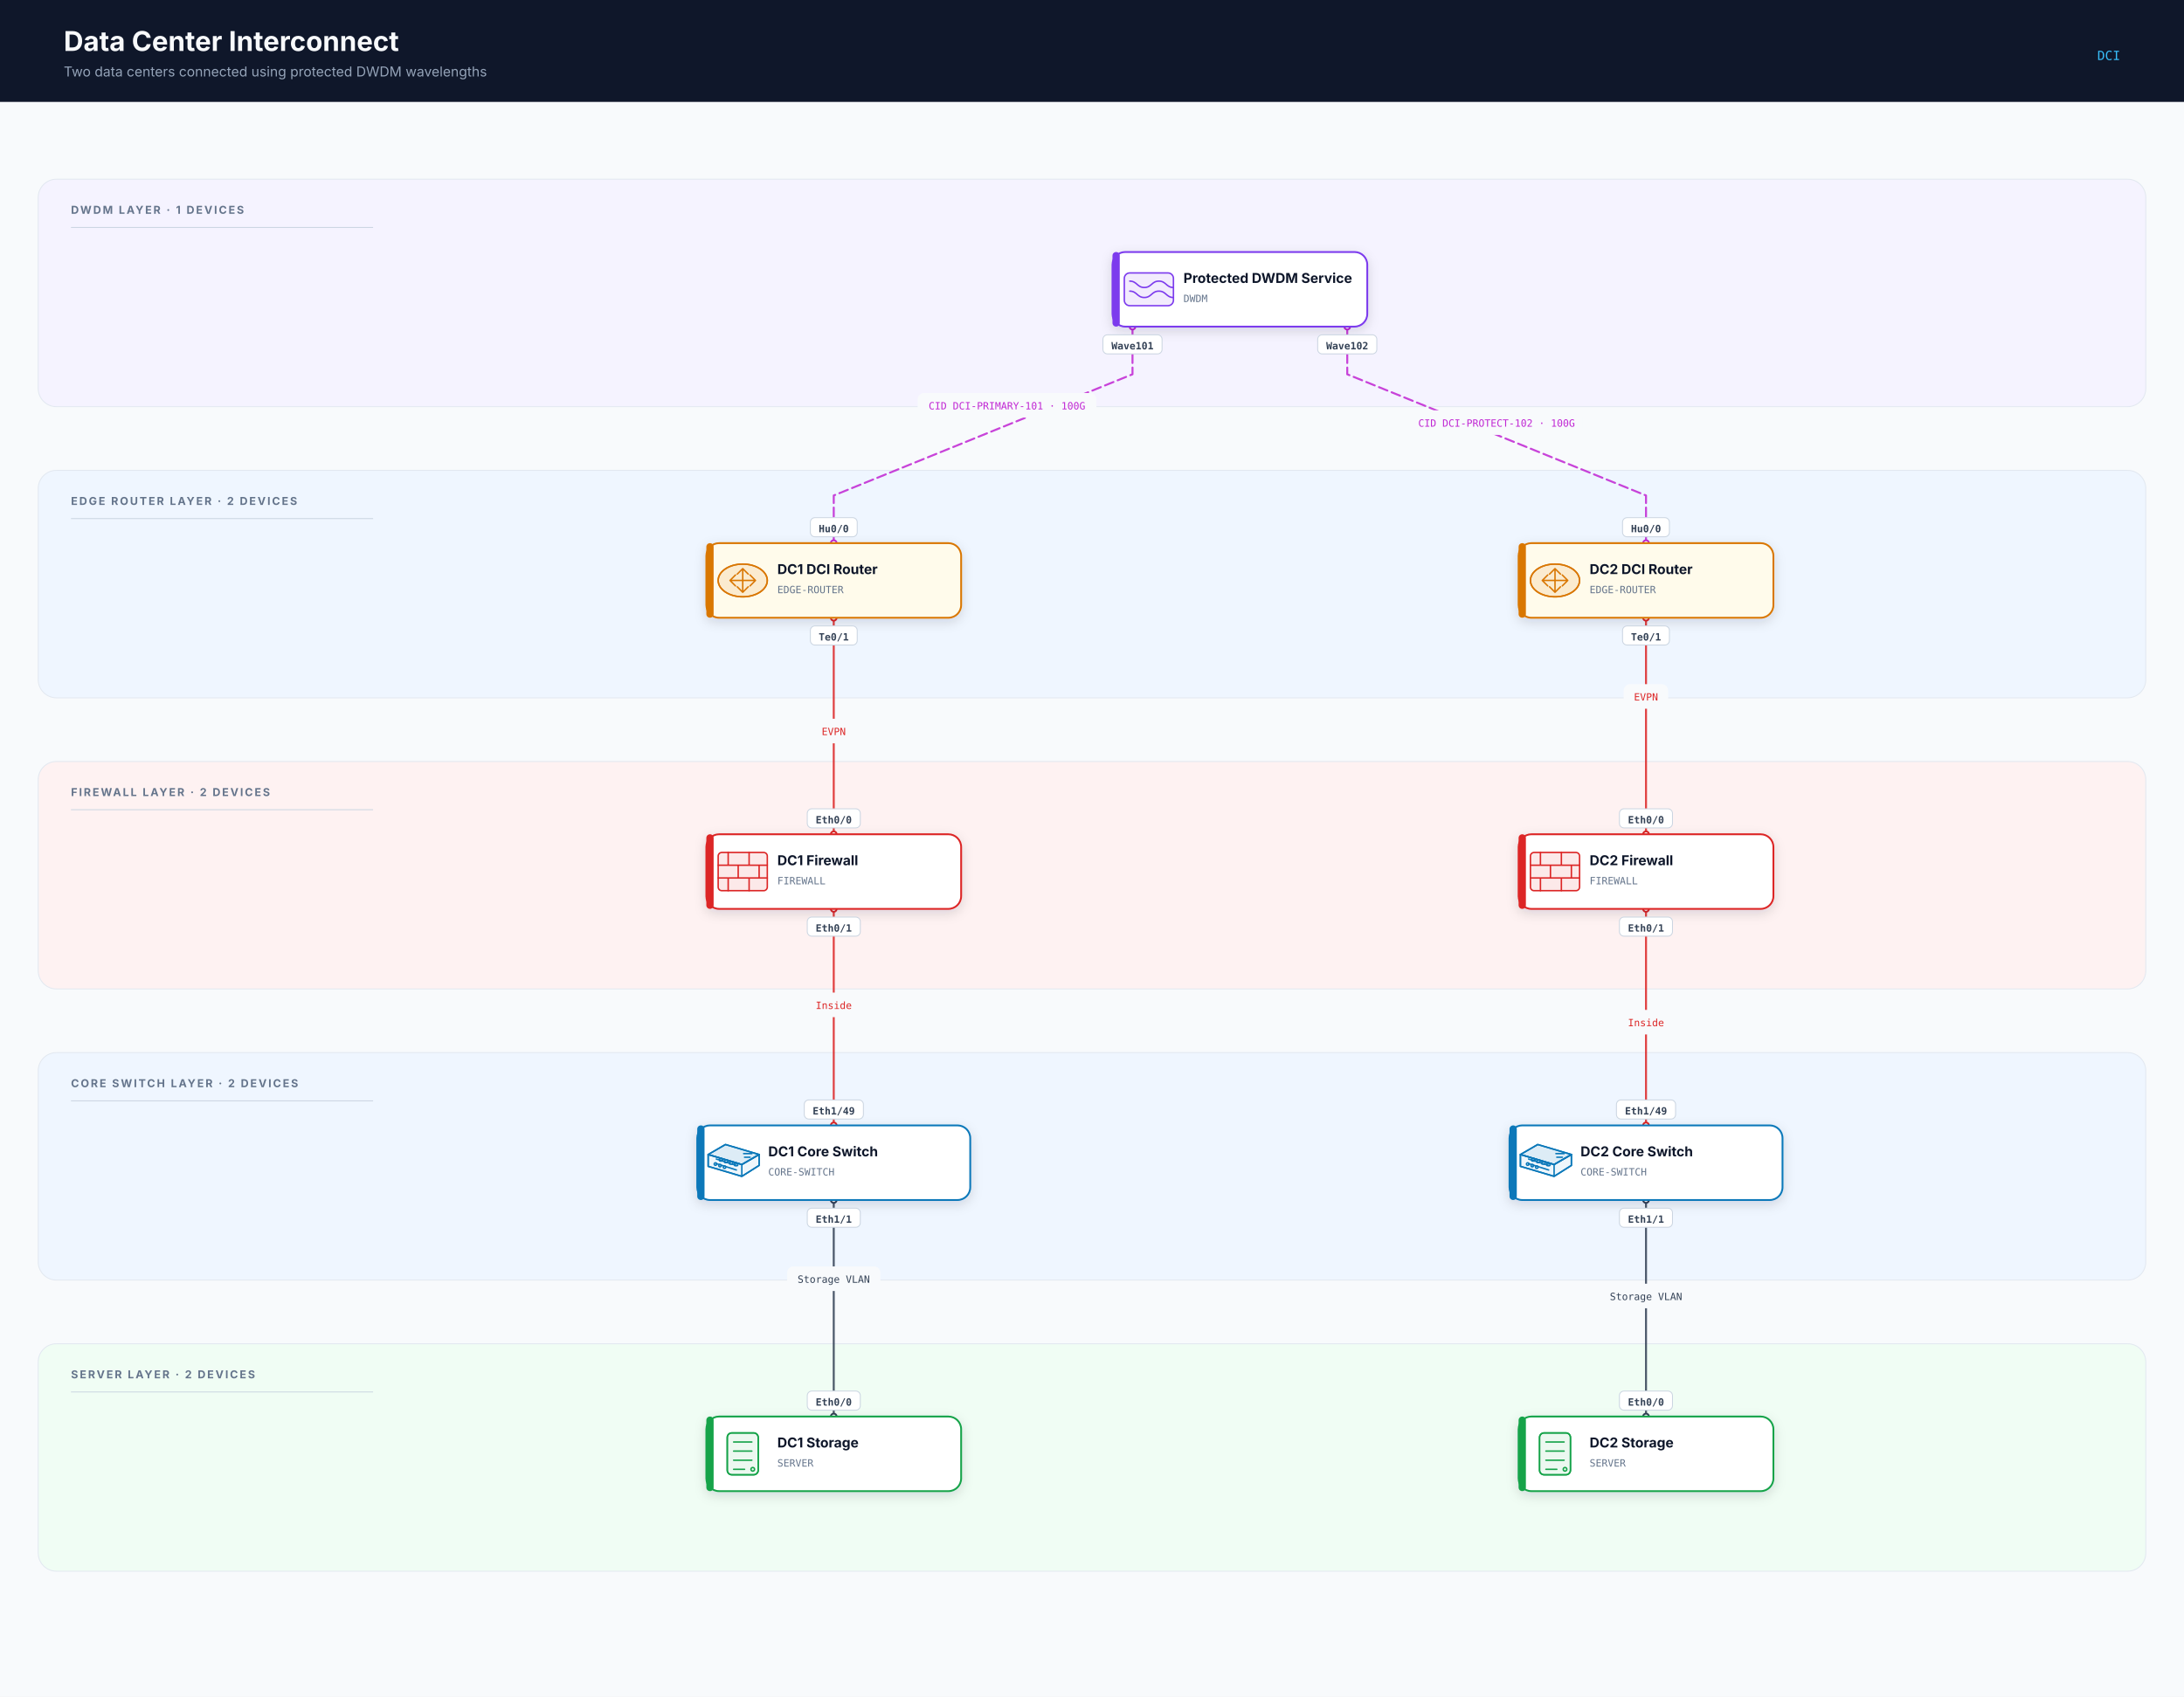
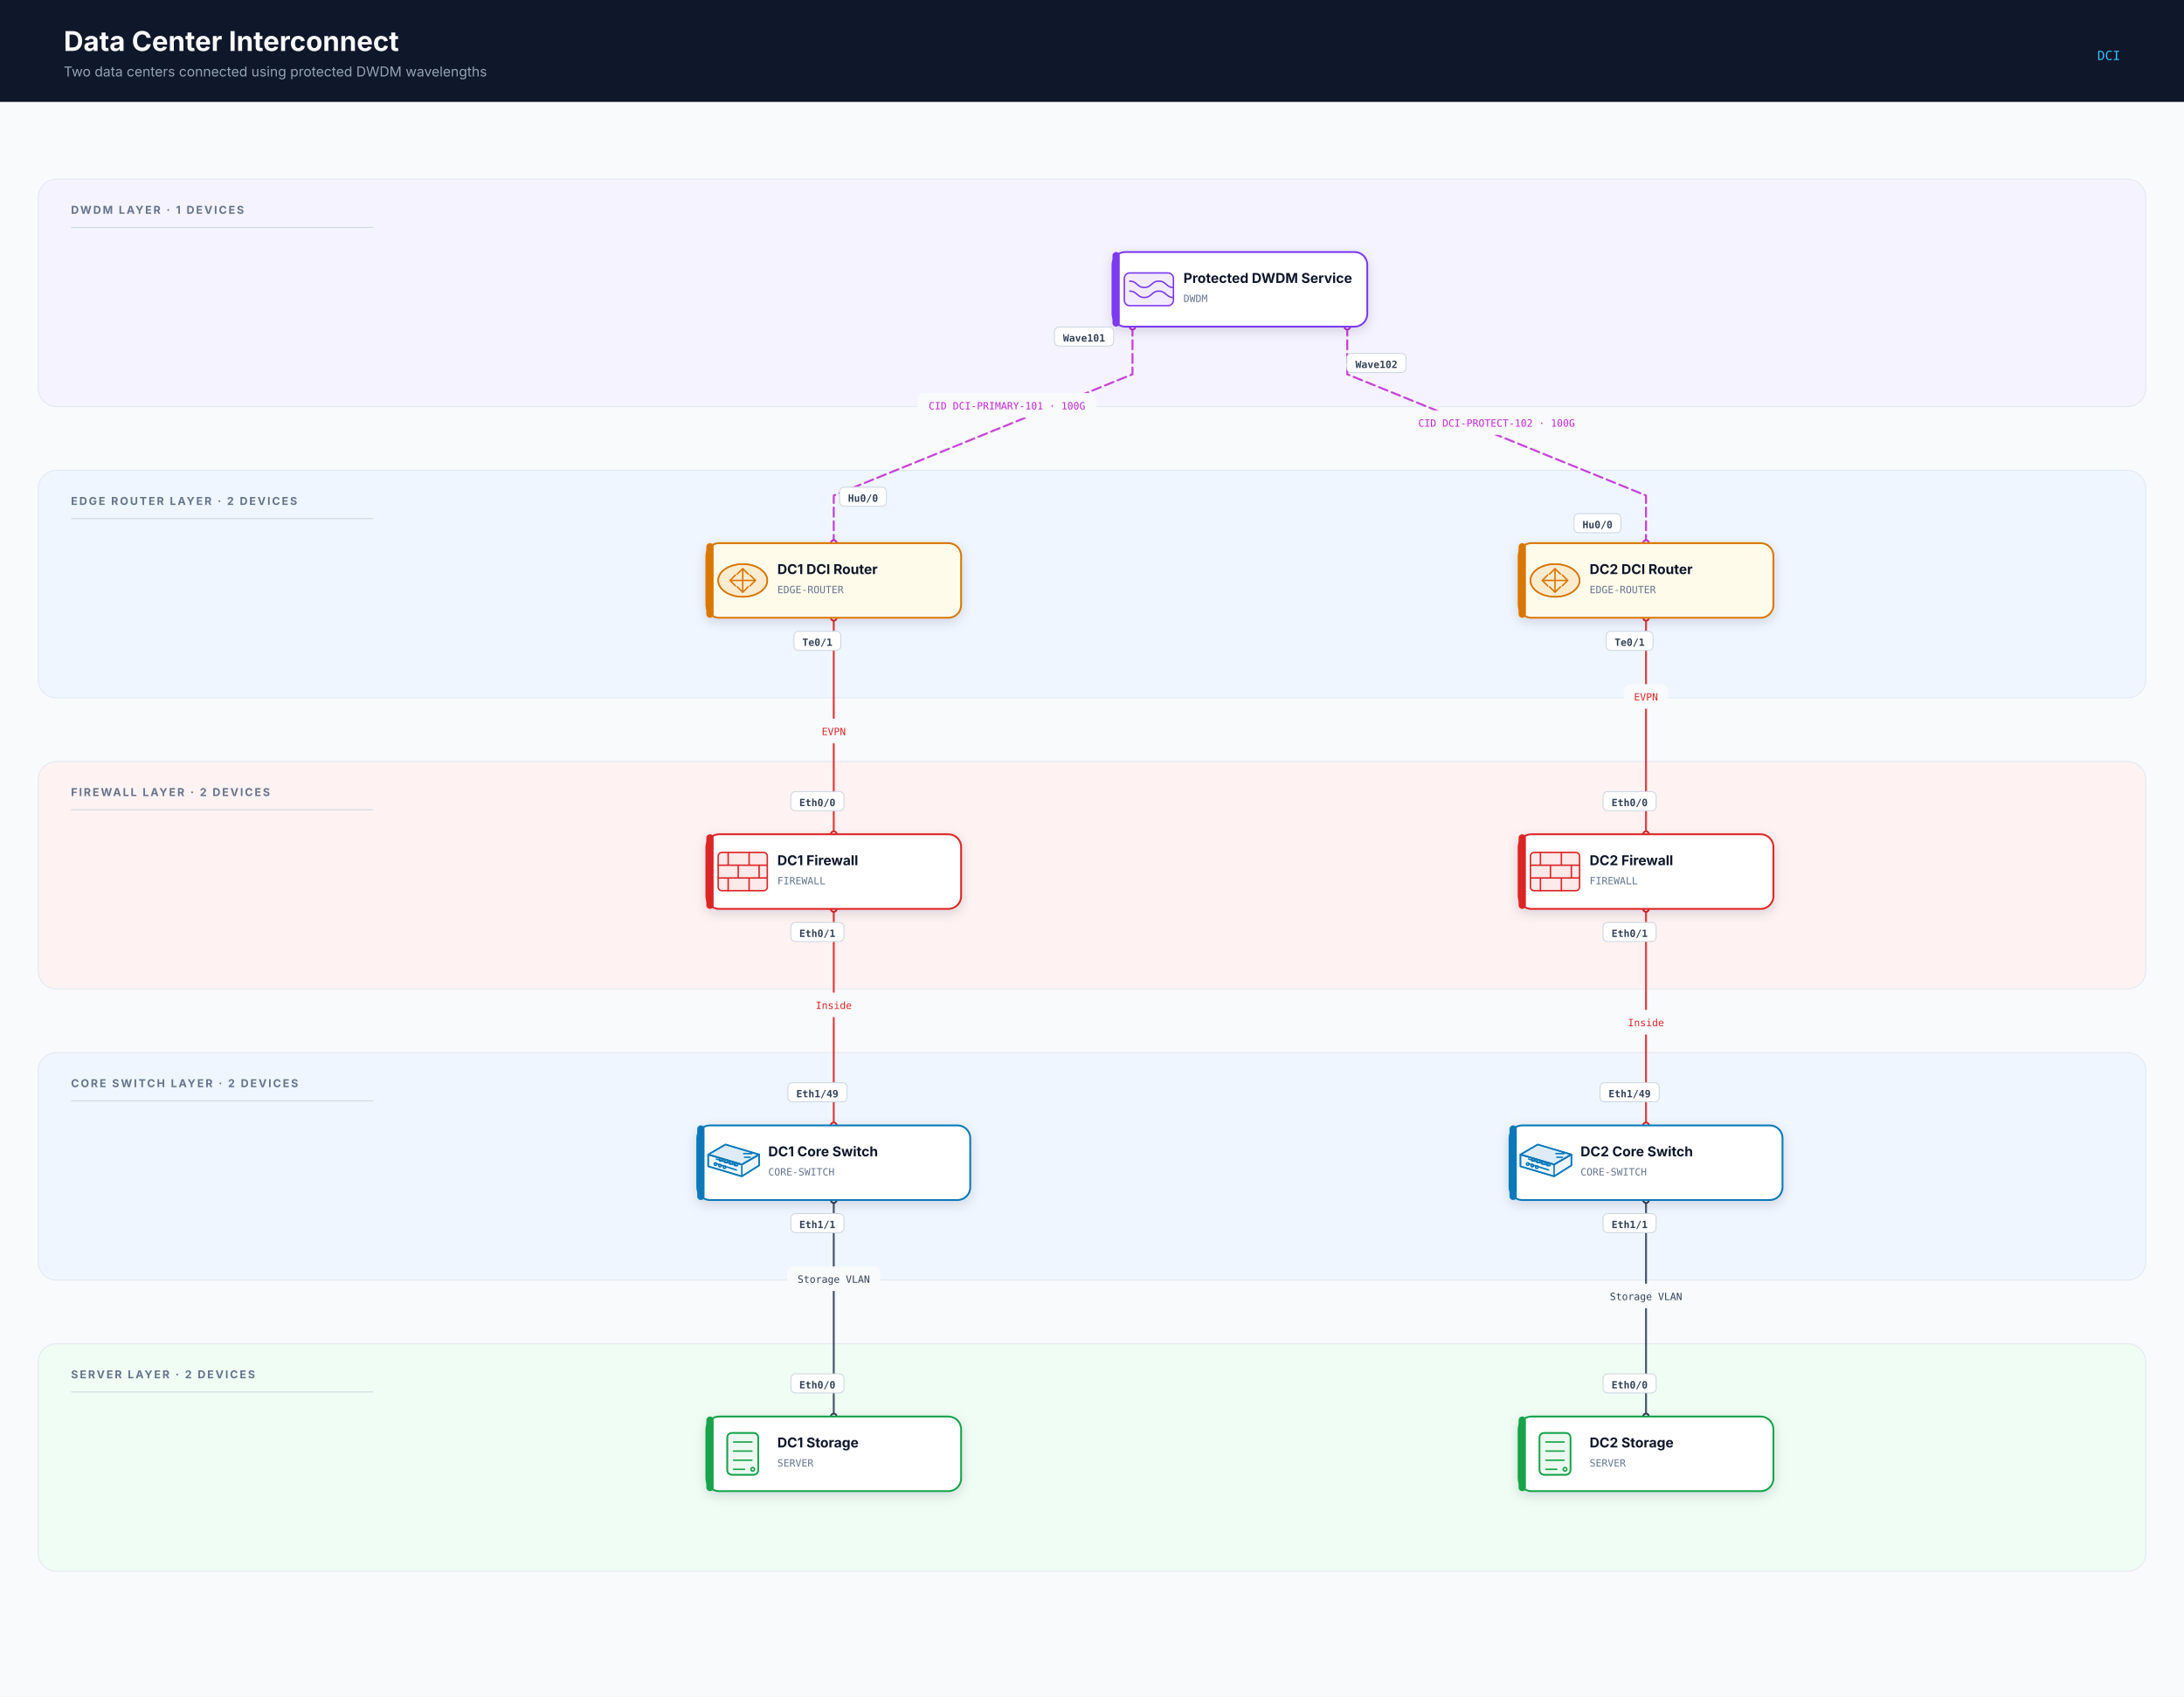
<svg xmlns="http://www.w3.org/2000/svg" class="theme-light" width="2400" height="1865" viewBox="0 0 2400 1865" role="img" shape-rendering="geometricPrecision">
  <defs>
    <filter id="shadow" x="-20%" y="-20%" width="140%" height="150%">
      <feDropShadow dx="0" dy="4" stdDeviation="6" flood-color="#0f172a" flood-opacity=".14" />
    </filter>
  </defs>
  <rect width="100%" height="100%" fill="#f8fafc" />
  <rect x="0" y="0" width="2400" height="112" fill="#0f172a" />
  <text x="70" y="56" fill="#f8fafc" font-family="Inter,Segoe UI,sans-serif" font-size="30" font-weight="700">Data Center Interconnect</text>
  <text x="70" y="84" fill="#94a3b8" font-family="Inter,Segoe UI,sans-serif" font-size="15">Two data centers connected using protected DWDM wavelengths</text>
  <text x="2330" y="66" text-anchor="end" fill="#38bdf8" font-family="ui-monospace,SFMono-Regular,monospace" font-size="14">DCI</text>
  <rect x="42" y="197.0" width="2316.0" height="250.0" rx="20" fill="#f5f3ff" stroke="#e2e8f0" />
  <rect x="42" y="517.0" width="2316.0" height="250.0" rx="20" fill="#eff6ff" stroke="#e2e8f0" />
  <rect x="42" y="837.0" width="2316.0" height="250.0" rx="20" fill="#fef2f2" stroke="#e2e8f0" />
  <rect x="42" y="1157.0" width="2316.0" height="250.0" rx="20" fill="#eff6ff" stroke="#e2e8f0" />
  <rect x="42" y="1477.0" width="2316.0" height="250.0" rx="20" fill="#f0fdf4" stroke="#e2e8f0" />
  <g id="row-headings">
    <g class="row-heading row-heading-dwdm">
      <path d="M78 250.0 H410" stroke="#cbd5e1" stroke-width="1" />
      <text x="78" y="235.0" fill="#64748b" font-family="Inter,Segoe UI,sans-serif" font-size="12" font-weight="700" letter-spacing="1.8">DWDM LAYER · 1 DEVICES</text>
    </g>
    <g class="row-heading row-heading-edge-router">
      <path d="M78 570.0 H410" stroke="#cbd5e1" stroke-width="1" />
      <text x="78" y="555.0" fill="#64748b" font-family="Inter,Segoe UI,sans-serif" font-size="12" font-weight="700" letter-spacing="1.8">EDGE ROUTER LAYER · 2 DEVICES</text>
    </g>
    <g class="row-heading row-heading-firewall">
      <path d="M78 890.0 H410" stroke="#cbd5e1" stroke-width="1" />
      <text x="78" y="875.0" fill="#64748b" font-family="Inter,Segoe UI,sans-serif" font-size="12" font-weight="700" letter-spacing="1.8">FIREWALL LAYER · 2 DEVICES</text>
    </g>
    <g class="row-heading row-heading-core-switch">
      <path d="M78 1210.0 H410" stroke="#cbd5e1" stroke-width="1" />
      <text x="78" y="1195.0" fill="#64748b" font-family="Inter,Segoe UI,sans-serif" font-size="12" font-weight="700" letter-spacing="1.8">CORE SWITCH LAYER · 2 DEVICES</text>
    </g>
    <g class="row-heading row-heading-server">
      <path d="M78 1530.0 H410" stroke="#cbd5e1" stroke-width="1" />
      <text x="78" y="1515.0" fill="#64748b" font-family="Inter,Segoe UI,sans-serif" font-size="12" font-weight="700" letter-spacing="1.8">SERVER LAYER · 2 DEVICES</text>
    </g>
  </g>
  <g id="links">
    <g id="link-1" data-netdiag-kind="link">
      <path d="M 1244.5 359.0 V 411.4 L 916.2 544.6 V 597.0" fill="none" stroke="#c026d3" stroke-width="2.2" stroke-linecap="round" stroke-linejoin="round" stroke-dasharray="10 5" opacity=".86" />
      <circle cx="1244.5" cy="359.0" r="3.2" fill="#ffffff" stroke="#c026d3" stroke-width="2" />
      <circle cx="916.2" cy="597.0" r="3.2" fill="#ffffff" stroke="#c026d3" stroke-width="2" />
    </g>
    <g id="link-2" data-netdiag-kind="link">
      <path d="M 1480.5 359.0 V 411.4 L 1808.8 544.6 V 597.0" fill="none" stroke="#c026d3" stroke-width="2.2" stroke-linecap="round" stroke-linejoin="round" stroke-dasharray="10 5" opacity=".86" />
      <circle cx="1480.5" cy="359.0" r="3.2" fill="#ffffff" stroke="#c026d3" stroke-width="2" />
      <circle cx="1808.8" cy="597.0" r="3.2" fill="#ffffff" stroke="#c026d3" stroke-width="2" />
    </g>
    <g id="link-3" data-netdiag-kind="link">
      <path d="M 916.2 679.0 V 731.4 L 916.2 864.6 V 917.0" fill="none" stroke="#dc2626" stroke-width="2.2" stroke-linecap="round" stroke-linejoin="round" opacity=".86" />
      <circle cx="916.2" cy="679.0" r="3.2" fill="#ffffff" stroke="#dc2626" stroke-width="2" />
      <circle cx="916.2" cy="917.0" r="3.2" fill="#ffffff" stroke="#dc2626" stroke-width="2" />
    </g>
    <g id="link-4" data-netdiag-kind="link">
      <path d="M 1808.8 679.0 V 731.4 L 1808.8 864.6 V 917.0" fill="none" stroke="#dc2626" stroke-width="2.2" stroke-linecap="round" stroke-linejoin="round" opacity=".86" />
      <circle cx="1808.8" cy="679.0" r="3.2" fill="#ffffff" stroke="#dc2626" stroke-width="2" />
      <circle cx="1808.8" cy="917.0" r="3.2" fill="#ffffff" stroke="#dc2626" stroke-width="2" />
    </g>
    <g id="link-5" data-netdiag-kind="link">
      <path d="M 916.2 999.0 V 1051.4 L 916.2 1184.6 V 1237.0" fill="none" stroke="#dc2626" stroke-width="2.2" stroke-linecap="round" stroke-linejoin="round" opacity=".86" />
      <circle cx="916.2" cy="999.0" r="3.2" fill="#ffffff" stroke="#dc2626" stroke-width="2" />
      <circle cx="916.2" cy="1237.0" r="3.2" fill="#ffffff" stroke="#dc2626" stroke-width="2" />
    </g>
    <g id="link-6" data-netdiag-kind="link">
      <path d="M 1808.8 999.0 V 1051.4 L 1808.8 1184.6 V 1237.0" fill="none" stroke="#dc2626" stroke-width="2.2" stroke-linecap="round" stroke-linejoin="round" opacity=".86" />
      <circle cx="1808.8" cy="999.0" r="3.2" fill="#ffffff" stroke="#dc2626" stroke-width="2" />
      <circle cx="1808.8" cy="1237.0" r="3.2" fill="#ffffff" stroke="#dc2626" stroke-width="2" />
    </g>
    <g id="link-7" data-netdiag-kind="link">
      <path d="M 916.2 1319.0 V 1371.4 L 916.2 1504.6 V 1557.0" fill="none" stroke="#334155" stroke-width="2.2" stroke-linecap="round" stroke-linejoin="round" opacity=".86" />
      <circle cx="916.2" cy="1319.0" r="3.2" fill="#ffffff" stroke="#334155" stroke-width="2" />
      <circle cx="916.2" cy="1557.0" r="3.2" fill="#ffffff" stroke="#334155" stroke-width="2" />
    </g>
    <g id="link-8" data-netdiag-kind="link">
      <path d="M 1808.8 1319.0 V 1371.4 L 1808.8 1504.6 V 1557.0" fill="none" stroke="#334155" stroke-width="2.2" stroke-linecap="round" stroke-linejoin="round" opacity=".86" />
      <circle cx="1808.8" cy="1319.0" r="3.2" fill="#ffffff" stroke="#334155" stroke-width="2" />
      <circle cx="1808.8" cy="1557.0" r="3.2" fill="#ffffff" stroke="#334155" stroke-width="2" />
    </g>
  </g>
  <g id="nodes">
    <g id="dc1-core" data-netdiag-kind="node" filter="url(#shadow)">
      <rect x="766.2" y="1237.0" width="300.0" height="82.0" rx="14" fill="#ffffff" stroke="#0878b9" stroke-width="2" />
      <rect x="766.2" y="1237.0" width="8" height="82.0" rx="4" fill="#0878b9" />
      <g class="device-icon device-icon-core-switch" transform="translate(806.2 1278.0)" stroke="#0878b9" fill="none" stroke-width="1.6" stroke-linecap="round" stroke-linejoin="round">
        <path d="M-28 -9 -9 -20 28 -9 9 2Z" fill="#0878b9" fill-opacity=".14" />
        <path d="M-28 -9 9 2 28 -9v12L9 15-28 4Z" fill="#0878b9" fill-opacity=".07" />
        <path d="M-28 -9 -9 -20 28 -9 9 2Z" />
        <path d="M-28 -9v13L9 15 28 3v-12M9 2v13" />
        <path d="M-19 -4 3 3M-19 1 3 8" />
        <rect x="-15.5" y="-4.5" width="3.5" height="2.7" rx=".5" />
        <rect x="-10" y="-2.8" width="3.5" height="2.7" rx=".5" />
        <rect x="-4.5" y="-1.1" width="3.5" height="2.7" rx=".5" />
        <rect x="1" y=".6" width="3.5" height="2.7" rx=".5" />
        <circle cx="-20" cy="1.5" r="1.4" />
        <circle cx="-15" cy="3.2" r="1.4" />
        <circle cx="-10" cy="4.9" r="1.4" />
        <path d="M11 -10h9M12 -6h6" />
      </g>
      <text class="node-title" x="844.2" y="1271.0" fill="#0f172a" font-family="Inter,Segoe UI,Arial,sans-serif" font-size="15" font-weight="700">DC1 Core Switch</text>
      <text x="844.2" y="1292.0" fill="#64748b" font-family="ui-monospace,SFMono-Regular,monospace" font-size="11">CORE-SWITCH</text>
    </g>
    <g id="dc1-firewall" data-netdiag-kind="node" filter="url(#shadow)">
      <rect x="776.2" y="917.0" width="280.0" height="82.0" rx="14" fill="#ffffff" stroke="#dc2626" stroke-width="2" />
      <rect x="776.2" y="917.0" width="8" height="82.0" rx="4" fill="#dc2626" />
      <g class="device-icon device-icon-firewall" transform="translate(816.2 958.0)" stroke="#dc2626" fill="none" stroke-width="1.6" stroke-linecap="round" stroke-linejoin="round">
        <g stroke="#dc2626">
          <rect x="-27" y="-21" width="54" height="42" rx="4" fill="#dc2626" fill-opacity=".10" />
          <path d="M-27-7h54M-27 7h54M-16-21v14M7-21v14M-5-7V7M18-7V7M-16 7v14M7 7v14" />
        </g>
      </g>
      <text class="node-title" x="854.2" y="951.0" fill="#0f172a" font-family="Inter,Segoe UI,Arial,sans-serif" font-size="15" font-weight="700">DC1 Firewall</text>
      <text x="854.2" y="972.0" fill="#64748b" font-family="ui-monospace,SFMono-Regular,monospace" font-size="11">FIREWALL</text>
    </g>
    <g id="dc1-router" data-netdiag-kind="node" filter="url(#shadow)">
      <rect x="776.2" y="597.0" width="280.0" height="82.0" rx="14" fill="#fffbeb" stroke="#d97706" stroke-width="2" />
      <rect x="776.2" y="597.0" width="8" height="82.0" rx="4" fill="#d97706" />
      <g class="device-icon device-icon-router" transform="translate(816.2 638.0)" stroke="#d97706" fill="none" stroke-width="1.6" stroke-linecap="round" stroke-linejoin="round">
        <ellipse cx="0" cy="0" rx="27" ry="18" fill="#d97706" fill-opacity=".12" />
        <ellipse cx="0" cy="0" rx="27" ry="18" />
        <path d="M-14 0h28M8-6l6 6-6 6M14 0H-14M-8-6l-6 6 6 6" />
        <path d="M0-13v26M-6-7l6-6 6 6M-6 7l6 6 6-6" />
      </g>
      <text class="node-title" x="854.2" y="631.0" fill="#0f172a" font-family="Inter,Segoe UI,Arial,sans-serif" font-size="15" font-weight="700">DC1 DCI Router</text>
      <text x="854.2" y="652.0" fill="#64748b" font-family="ui-monospace,SFMono-Regular,monospace" font-size="11">EDGE-ROUTER</text>
    </g>
    <g id="dc1-storage" data-netdiag-kind="node" filter="url(#shadow)">
      <rect x="776.2" y="1557.0" width="280.0" height="82.0" rx="14" fill="#ffffff" stroke="#16a34a" stroke-width="2" />
      <rect x="776.2" y="1557.0" width="8" height="82.0" rx="4" fill="#16a34a" />
      <g class="device-icon device-icon-server" transform="translate(816.2 1598.0)" stroke="#16a34a" fill="none" stroke-width="1.6" stroke-linecap="round" stroke-linejoin="round">
        <rect x="-17" y="-23" width="34" height="46" rx="5" fill="#16a34a" fill-opacity=".08" />
        <rect x="-17" y="-23" width="34" height="46" rx="5" />
        <path d="M-10 -13h20M-10 -3h20M-10 7h20M-10 17h12" />
        <circle cx="11" cy="17" r="2" />
      </g>
      <text class="node-title" x="854.2" y="1591.0" fill="#0f172a" font-family="Inter,Segoe UI,Arial,sans-serif" font-size="15" font-weight="700">DC1 Storage</text>
      <text x="854.2" y="1612.0" fill="#64748b" font-family="ui-monospace,SFMono-Regular,monospace" font-size="11">SERVER</text>
    </g>
    <g id="dc2-core" data-netdiag-kind="node" filter="url(#shadow)">
      <rect x="1658.8" y="1237.0" width="300.0" height="82.0" rx="14" fill="#ffffff" stroke="#0878b9" stroke-width="2" />
      <rect x="1658.8" y="1237.0" width="8" height="82.0" rx="4" fill="#0878b9" />
      <g class="device-icon device-icon-core-switch" transform="translate(1698.8 1278.0)" stroke="#0878b9" fill="none" stroke-width="1.6" stroke-linecap="round" stroke-linejoin="round">
        <path d="M-28 -9 -9 -20 28 -9 9 2Z" fill="#0878b9" fill-opacity=".14" />
        <path d="M-28 -9 9 2 28 -9v12L9 15-28 4Z" fill="#0878b9" fill-opacity=".07" />
        <path d="M-28 -9 -9 -20 28 -9 9 2Z" />
        <path d="M-28 -9v13L9 15 28 3v-12M9 2v13" />
        <path d="M-19 -4 3 3M-19 1 3 8" />
        <rect x="-15.5" y="-4.5" width="3.5" height="2.7" rx=".5" />
        <rect x="-10" y="-2.8" width="3.5" height="2.7" rx=".5" />
        <rect x="-4.5" y="-1.1" width="3.5" height="2.7" rx=".5" />
        <rect x="1" y=".6" width="3.5" height="2.7" rx=".5" />
        <circle cx="-20" cy="1.5" r="1.4" />
        <circle cx="-15" cy="3.2" r="1.4" />
        <circle cx="-10" cy="4.9" r="1.4" />
        <path d="M11 -10h9M12 -6h6" />
      </g>
      <text class="node-title" x="1736.8" y="1271.0" fill="#0f172a" font-family="Inter,Segoe UI,Arial,sans-serif" font-size="15" font-weight="700">DC2 Core Switch</text>
      <text x="1736.8" y="1292.0" fill="#64748b" font-family="ui-monospace,SFMono-Regular,monospace" font-size="11">CORE-SWITCH</text>
    </g>
    <g id="dc2-firewall" data-netdiag-kind="node" filter="url(#shadow)">
      <rect x="1668.8" y="917.0" width="280.0" height="82.0" rx="14" fill="#ffffff" stroke="#dc2626" stroke-width="2" />
      <rect x="1668.8" y="917.0" width="8" height="82.0" rx="4" fill="#dc2626" />
      <g class="device-icon device-icon-firewall" transform="translate(1708.8 958.0)" stroke="#dc2626" fill="none" stroke-width="1.6" stroke-linecap="round" stroke-linejoin="round">
        <g stroke="#dc2626">
          <rect x="-27" y="-21" width="54" height="42" rx="4" fill="#dc2626" fill-opacity=".10" />
          <path d="M-27-7h54M-27 7h54M-16-21v14M7-21v14M-5-7V7M18-7V7M-16 7v14M7 7v14" />
        </g>
      </g>
      <text class="node-title" x="1746.8" y="951.0" fill="#0f172a" font-family="Inter,Segoe UI,Arial,sans-serif" font-size="15" font-weight="700">DC2 Firewall</text>
      <text x="1746.8" y="972.0" fill="#64748b" font-family="ui-monospace,SFMono-Regular,monospace" font-size="11">FIREWALL</text>
    </g>
    <g id="dc2-router" data-netdiag-kind="node" filter="url(#shadow)">
      <rect x="1668.8" y="597.0" width="280.0" height="82.0" rx="14" fill="#fffbeb" stroke="#d97706" stroke-width="2" />
      <rect x="1668.8" y="597.0" width="8" height="82.0" rx="4" fill="#d97706" />
      <g class="device-icon device-icon-router" transform="translate(1708.8 638.0)" stroke="#d97706" fill="none" stroke-width="1.6" stroke-linecap="round" stroke-linejoin="round">
        <ellipse cx="0" cy="0" rx="27" ry="18" fill="#d97706" fill-opacity=".12" />
        <ellipse cx="0" cy="0" rx="27" ry="18" />
        <path d="M-14 0h28M8-6l6 6-6 6M14 0H-14M-8-6l-6 6 6 6" />
        <path d="M0-13v26M-6-7l6-6 6 6M-6 7l6 6 6-6" />
      </g>
      <text class="node-title" x="1746.8" y="631.0" fill="#0f172a" font-family="Inter,Segoe UI,Arial,sans-serif" font-size="15" font-weight="700">DC2 DCI Router</text>
      <text x="1746.8" y="652.0" fill="#64748b" font-family="ui-monospace,SFMono-Regular,monospace" font-size="11">EDGE-ROUTER</text>
    </g>
    <g id="dc2-storage" data-netdiag-kind="node" filter="url(#shadow)">
      <rect x="1668.8" y="1557.0" width="280.0" height="82.0" rx="14" fill="#ffffff" stroke="#16a34a" stroke-width="2" />
      <rect x="1668.8" y="1557.0" width="8" height="82.0" rx="4" fill="#16a34a" />
      <g class="device-icon device-icon-server" transform="translate(1708.8 1598.0)" stroke="#16a34a" fill="none" stroke-width="1.6" stroke-linecap="round" stroke-linejoin="round">
        <rect x="-17" y="-23" width="34" height="46" rx="5" fill="#16a34a" fill-opacity=".08" />
        <rect x="-17" y="-23" width="34" height="46" rx="5" />
        <path d="M-10 -13h20M-10 -3h20M-10 7h20M-10 17h12" />
        <circle cx="11" cy="17" r="2" />
      </g>
      <text class="node-title" x="1746.8" y="1591.0" fill="#0f172a" font-family="Inter,Segoe UI,Arial,sans-serif" font-size="15" font-weight="700">DC2 Storage</text>
      <text x="1746.8" y="1612.0" fill="#64748b" font-family="ui-monospace,SFMono-Regular,monospace" font-size="11">SERVER</text>
    </g>
    <g id="dwdm" data-netdiag-kind="node" filter="url(#shadow)">
      <rect x="1222.5" y="277.0" width="280.0" height="82.0" rx="14" fill="#ffffff" stroke="#7c3aed" stroke-width="2" />
      <rect x="1222.5" y="277.0" width="8" height="82.0" rx="4" fill="#7c3aed" />
      <g class="device-icon device-icon-dwdm" transform="translate(1262.5 318.0)" stroke="#7c3aed" fill="none" stroke-width="1.6" stroke-linecap="round" stroke-linejoin="round">
        <rect x="-27" y="-18" width="54" height="36" rx="6" fill="#7c3aed" fill-opacity=".10" stroke="#7c3aed" />
        <path d="M-21-9c8 0 8 7 16 7s8-7 16-7 8 7 16 7M-21 2c8 0 8 7 16 7s8-7 16-7 8 7 16 7" stroke="#7c3aed" />
      </g>
      <text class="node-title" x="1300.5" y="311.0" fill="#0f172a" font-family="Inter,Segoe UI,Arial,sans-serif" font-size="15" font-weight="700">Protected DWDM Service</text>
      <text x="1300.5" y="332.0" fill="#64748b" font-family="ui-monospace,SFMono-Regular,monospace" font-size="11">DWDM</text>
    </g>
  </g>
  <g id="link-annotations" pointer-events="none">
    <g id="link-annotation-1" class="link-annotation">
-       <rect class="interface-label-badge" x="1212.0" y="368.0" width="65.0" height="21.0" rx="5.0" fill="#ffffff" stroke="#cbd5e1" stroke-width="1" />
-       <text class="interface-label-text" x="1244.5" y="384.0" text-anchor="middle" fill="#334155" font-family="ui-monospace,SFMono-Regular,monospace" font-size="11" font-weight="650">Wave101</text>
-       <rect class="interface-label-badge" x="890.5" y="569.0" width="51.5" height="21.0" rx="5.0" fill="#ffffff" stroke="#cbd5e1" stroke-width="1" />
-       <text class="interface-label-text" x="916.2" y="585.0" text-anchor="middle" fill="#334155" font-family="ui-monospace,SFMono-Regular,monospace" font-size="11" font-weight="650">Hu0/0</text>
+       <rect class="interface-label-badge" x="1158.8" y="359.4" width="65.0" height="21.0" rx="5.0" fill="#ffffff" stroke="#cbd5e1" stroke-width="1" />
+       <text class="interface-label-text" x="1191.3" y="375.4" text-anchor="middle" fill="#334155" font-family="ui-monospace,SFMono-Regular,monospace" font-size="11" font-weight="650">Wave101</text>
+       <rect class="interface-label-badge" x="922.6" y="535.5" width="51.5" height="21.0" rx="5.0" fill="#ffffff" stroke="#cbd5e1" stroke-width="1" />
+       <text class="interface-label-text" x="948.4" y="551.5" text-anchor="middle" fill="#334155" font-family="ui-monospace,SFMono-Regular,monospace" font-size="11" font-weight="650">Hu0/0</text>
      <rect class="label-mask" x="1010.4" y="434.0" width="192.5" height="23" rx="5" fill="#f8fafc" stroke="#f8fafc" stroke-width="4" />
      <text x="1106.6" y="450.0" text-anchor="middle" fill="#c026d3" font-family="ui-monospace,SFMono-Regular,monospace" font-size="11" font-weight="500">CID DCI-PRIMARY-101 · 100G</text>
    </g>
    <g id="link-annotation-2" class="link-annotation">
-       <rect class="interface-label-badge" x="1448.0" y="368.0" width="65.0" height="21.0" rx="5.0" fill="#ffffff" stroke="#cbd5e1" stroke-width="1" />
-       <text class="interface-label-text" x="1480.5" y="384.0" text-anchor="middle" fill="#334155" font-family="ui-monospace,SFMono-Regular,monospace" font-size="11" font-weight="650">Wave102</text>
-       <rect class="interface-label-badge" x="1783.0" y="569.0" width="51.5" height="21.0" rx="5.0" fill="#ffffff" stroke="#cbd5e1" stroke-width="1" />
-       <text class="interface-label-text" x="1808.8" y="585.0" text-anchor="middle" fill="#334155" font-family="ui-monospace,SFMono-Regular,monospace" font-size="11" font-weight="650">Hu0/0</text>
+       <rect class="interface-label-badge" x="1480.1" y="388.5" width="65.0" height="21.0" rx="5.0" fill="#ffffff" stroke="#cbd5e1" stroke-width="1" />
+       <text class="interface-label-text" x="1512.6" y="404.5" text-anchor="middle" fill="#334155" font-family="ui-monospace,SFMono-Regular,monospace" font-size="11" font-weight="650">Wave102</text>
+       <rect class="interface-label-badge" x="1729.7" y="564.6" width="51.5" height="21.0" rx="5.0" fill="#ffffff" stroke="#cbd5e1" stroke-width="1" />
+       <text class="interface-label-text" x="1755.5" y="580.6" text-anchor="middle" fill="#334155" font-family="ui-monospace,SFMono-Regular,monospace" font-size="11" font-weight="650">Hu0/0</text>
      <rect class="label-mask" x="1548.4" y="453.0" width="192.5" height="23" rx="5" fill="#f8fafc" stroke="#f8fafc" stroke-width="4" />
      <text x="1644.6" y="469.0" text-anchor="middle" fill="#c026d3" font-family="ui-monospace,SFMono-Regular,monospace" font-size="11" font-weight="500">CID DCI-PROTECT-102 · 100G</text>
    </g>
    <g id="link-annotation-3" class="link-annotation">
-       <rect class="interface-label-badge" x="890.5" y="688.0" width="51.5" height="21.0" rx="5.0" fill="#ffffff" stroke="#cbd5e1" stroke-width="1" />
-       <text class="interface-label-text" x="916.2" y="704.0" text-anchor="middle" fill="#334155" font-family="ui-monospace,SFMono-Regular,monospace" font-size="11" font-weight="650">Te0/1</text>
-       <rect class="interface-label-badge" x="887.1" y="889.0" width="58.3" height="21.0" rx="5.0" fill="#ffffff" stroke="#cbd5e1" stroke-width="1" />
-       <text class="interface-label-text" x="916.2" y="905.0" text-anchor="middle" fill="#334155" font-family="ui-monospace,SFMono-Regular,monospace" font-size="11" font-weight="650">Eth0/0</text>
+       <rect class="interface-label-badge" x="872.5" y="693.9" width="51.5" height="21.0" rx="5.0" fill="#ffffff" stroke="#cbd5e1" stroke-width="1" />
+       <text class="interface-label-text" x="898.2" y="709.9" text-anchor="middle" fill="#334155" font-family="ui-monospace,SFMono-Regular,monospace" font-size="11" font-weight="650">Te0/1</text>
+       <rect class="interface-label-badge" x="869.1" y="870.1" width="58.3" height="21.0" rx="5.0" fill="#ffffff" stroke="#cbd5e1" stroke-width="1" />
+       <text class="interface-label-text" x="898.2" y="886.1" text-anchor="middle" fill="#334155" font-family="ui-monospace,SFMono-Regular,monospace" font-size="11" font-weight="650">Eth0/0</text>
      <rect class="label-mask" x="893.8" y="792.0" width="44.8" height="23" rx="5" fill="#f8fafc" stroke="#f8fafc" stroke-width="4" />
      <text x="916.2" y="808.0" text-anchor="middle" fill="#dc2626" font-family="ui-monospace,SFMono-Regular,monospace" font-size="11" font-weight="500">EVPN</text>
    </g>
    <g id="link-annotation-4" class="link-annotation">
-       <rect class="interface-label-badge" x="1783.0" y="688.0" width="51.5" height="21.0" rx="5.0" fill="#ffffff" stroke="#cbd5e1" stroke-width="1" />
-       <text class="interface-label-text" x="1808.8" y="704.0" text-anchor="middle" fill="#334155" font-family="ui-monospace,SFMono-Regular,monospace" font-size="11" font-weight="650">Te0/1</text>
-       <rect class="interface-label-badge" x="1779.6" y="889.0" width="58.3" height="21.0" rx="5.0" fill="#ffffff" stroke="#cbd5e1" stroke-width="1" />
-       <text class="interface-label-text" x="1808.8" y="905.0" text-anchor="middle" fill="#334155" font-family="ui-monospace,SFMono-Regular,monospace" font-size="11" font-weight="650">Eth0/0</text>
+       <rect class="interface-label-badge" x="1765.0" y="693.9" width="51.5" height="21.0" rx="5.0" fill="#ffffff" stroke="#cbd5e1" stroke-width="1" />
+       <text class="interface-label-text" x="1790.8" y="709.9" text-anchor="middle" fill="#334155" font-family="ui-monospace,SFMono-Regular,monospace" font-size="11" font-weight="650">Te0/1</text>
+       <rect class="interface-label-badge" x="1761.6" y="870.1" width="58.3" height="21.0" rx="5.0" fill="#ffffff" stroke="#cbd5e1" stroke-width="1" />
+       <text class="interface-label-text" x="1790.8" y="886.1" text-anchor="middle" fill="#334155" font-family="ui-monospace,SFMono-Regular,monospace" font-size="11" font-weight="650">Eth0/0</text>
      <rect class="label-mask" x="1786.3" y="754.0" width="44.8" height="23" rx="5" fill="#f8fafc" stroke="#f8fafc" stroke-width="4" />
      <text x="1808.8" y="770.0" text-anchor="middle" fill="#dc2626" font-family="ui-monospace,SFMono-Regular,monospace" font-size="11" font-weight="500">EVPN</text>
    </g>
    <g id="link-annotation-5" class="link-annotation">
-       <rect class="interface-label-badge" x="887.1" y="1008.0" width="58.3" height="21.0" rx="5.0" fill="#ffffff" stroke="#cbd5e1" stroke-width="1" />
-       <text class="interface-label-text" x="916.2" y="1024.0" text-anchor="middle" fill="#334155" font-family="ui-monospace,SFMono-Regular,monospace" font-size="11" font-weight="650">Eth0/1</text>
-       <rect class="interface-label-badge" x="883.8" y="1209.0" width="65.0" height="21.0" rx="5.0" fill="#ffffff" stroke="#cbd5e1" stroke-width="1" />
-       <text class="interface-label-text" x="916.2" y="1225.0" text-anchor="middle" fill="#334155" font-family="ui-monospace,SFMono-Regular,monospace" font-size="11" font-weight="650">Eth1/49</text>
+       <rect class="interface-label-badge" x="869.1" y="1013.9" width="58.3" height="21.0" rx="5.0" fill="#ffffff" stroke="#cbd5e1" stroke-width="1" />
+       <text class="interface-label-text" x="898.2" y="1029.9" text-anchor="middle" fill="#334155" font-family="ui-monospace,SFMono-Regular,monospace" font-size="11" font-weight="650">Eth0/1</text>
+       <rect class="interface-label-badge" x="865.8" y="1190.1" width="65.0" height="21.0" rx="5.0" fill="#ffffff" stroke="#cbd5e1" stroke-width="1" />
+       <text class="interface-label-text" x="898.2" y="1206.1" text-anchor="middle" fill="#334155" font-family="ui-monospace,SFMono-Regular,monospace" font-size="11" font-weight="650">Eth1/49</text>
      <rect class="label-mask" x="887.1" y="1093.0" width="58.3" height="23" rx="5" fill="#f8fafc" stroke="#f8fafc" stroke-width="4" />
      <text x="916.2" y="1109.0" text-anchor="middle" fill="#dc2626" font-family="ui-monospace,SFMono-Regular,monospace" font-size="11" font-weight="500">Inside</text>
    </g>
    <g id="link-annotation-6" class="link-annotation">
-       <rect class="interface-label-badge" x="1779.6" y="1008.0" width="58.3" height="21.0" rx="5.0" fill="#ffffff" stroke="#cbd5e1" stroke-width="1" />
-       <text class="interface-label-text" x="1808.8" y="1024.0" text-anchor="middle" fill="#334155" font-family="ui-monospace,SFMono-Regular,monospace" font-size="11" font-weight="650">Eth0/1</text>
-       <rect class="interface-label-badge" x="1776.3" y="1209.0" width="65.0" height="21.0" rx="5.0" fill="#ffffff" stroke="#cbd5e1" stroke-width="1" />
-       <text class="interface-label-text" x="1808.8" y="1225.0" text-anchor="middle" fill="#334155" font-family="ui-monospace,SFMono-Regular,monospace" font-size="11" font-weight="650">Eth1/49</text>
+       <rect class="interface-label-badge" x="1761.6" y="1013.9" width="58.3" height="21.0" rx="5.0" fill="#ffffff" stroke="#cbd5e1" stroke-width="1" />
+       <text class="interface-label-text" x="1790.8" y="1029.9" text-anchor="middle" fill="#334155" font-family="ui-monospace,SFMono-Regular,monospace" font-size="11" font-weight="650">Eth0/1</text>
+       <rect class="interface-label-badge" x="1758.3" y="1190.1" width="65.0" height="21.0" rx="5.0" fill="#ffffff" stroke="#cbd5e1" stroke-width="1" />
+       <text class="interface-label-text" x="1790.8" y="1206.1" text-anchor="middle" fill="#334155" font-family="ui-monospace,SFMono-Regular,monospace" font-size="11" font-weight="650">Eth1/49</text>
      <rect class="label-mask" x="1779.6" y="1112.0" width="58.3" height="23" rx="5" fill="#f8fafc" stroke="#f8fafc" stroke-width="4" />
      <text x="1808.8" y="1128.0" text-anchor="middle" fill="#dc2626" font-family="ui-monospace,SFMono-Regular,monospace" font-size="11" font-weight="500">Inside</text>
    </g>
    <g id="link-annotation-7" class="link-annotation">
-       <rect class="interface-label-badge" x="887.1" y="1328.0" width="58.3" height="21.0" rx="5.0" fill="#ffffff" stroke="#cbd5e1" stroke-width="1" />
-       <text class="interface-label-text" x="916.2" y="1344.0" text-anchor="middle" fill="#334155" font-family="ui-monospace,SFMono-Regular,monospace" font-size="11" font-weight="650">Eth1/1</text>
-       <rect class="interface-label-badge" x="887.1" y="1529.0" width="58.3" height="21.0" rx="5.0" fill="#ffffff" stroke="#cbd5e1" stroke-width="1" />
-       <text class="interface-label-text" x="916.2" y="1545.0" text-anchor="middle" fill="#334155" font-family="ui-monospace,SFMono-Regular,monospace" font-size="11" font-weight="650">Eth0/0</text>
+       <rect class="interface-label-badge" x="869.1" y="1333.9" width="58.3" height="21.0" rx="5.0" fill="#ffffff" stroke="#cbd5e1" stroke-width="1" />
+       <text class="interface-label-text" x="898.2" y="1349.9" text-anchor="middle" fill="#334155" font-family="ui-monospace,SFMono-Regular,monospace" font-size="11" font-weight="650">Eth1/1</text>
+       <rect class="interface-label-badge" x="869.1" y="1510.1" width="58.3" height="21.0" rx="5.0" fill="#ffffff" stroke="#cbd5e1" stroke-width="1" />
+       <text class="interface-label-text" x="898.2" y="1526.1" text-anchor="middle" fill="#334155" font-family="ui-monospace,SFMono-Regular,monospace" font-size="11" font-weight="650">Eth0/0</text>
      <rect class="label-mask" x="867.0" y="1394.0" width="98.5" height="23" rx="5" fill="#f8fafc" stroke="#f8fafc" stroke-width="4" />
      <text x="916.2" y="1410.0" text-anchor="middle" fill="#334155" font-family="ui-monospace,SFMono-Regular,monospace" font-size="11" font-weight="500">Storage VLAN</text>
    </g>
    <g id="link-annotation-8" class="link-annotation">
-       <rect class="interface-label-badge" x="1779.6" y="1328.0" width="58.3" height="21.0" rx="5.0" fill="#ffffff" stroke="#cbd5e1" stroke-width="1" />
-       <text class="interface-label-text" x="1808.8" y="1344.0" text-anchor="middle" fill="#334155" font-family="ui-monospace,SFMono-Regular,monospace" font-size="11" font-weight="650">Eth1/1</text>
-       <rect class="interface-label-badge" x="1779.6" y="1529.0" width="58.3" height="21.0" rx="5.0" fill="#ffffff" stroke="#cbd5e1" stroke-width="1" />
-       <text class="interface-label-text" x="1808.8" y="1545.0" text-anchor="middle" fill="#334155" font-family="ui-monospace,SFMono-Regular,monospace" font-size="11" font-weight="650">Eth0/0</text>
+       <rect class="interface-label-badge" x="1761.6" y="1333.9" width="58.3" height="21.0" rx="5.0" fill="#ffffff" stroke="#cbd5e1" stroke-width="1" />
+       <text class="interface-label-text" x="1790.8" y="1349.9" text-anchor="middle" fill="#334155" font-family="ui-monospace,SFMono-Regular,monospace" font-size="11" font-weight="650">Eth1/1</text>
+       <rect class="interface-label-badge" x="1761.6" y="1510.1" width="58.3" height="21.0" rx="5.0" fill="#ffffff" stroke="#cbd5e1" stroke-width="1" />
+       <text class="interface-label-text" x="1790.8" y="1526.1" text-anchor="middle" fill="#334155" font-family="ui-monospace,SFMono-Regular,monospace" font-size="11" font-weight="650">Eth0/0</text>
      <rect class="label-mask" x="1759.5" y="1413.0" width="98.5" height="23" rx="5" fill="#f8fafc" stroke="#f8fafc" stroke-width="4" />
      <text x="1808.8" y="1429.0" text-anchor="middle" fill="#334155" font-family="ui-monospace,SFMono-Regular,monospace" font-size="11" font-weight="500">Storage VLAN</text>
    </g>
  </g>
</svg>
